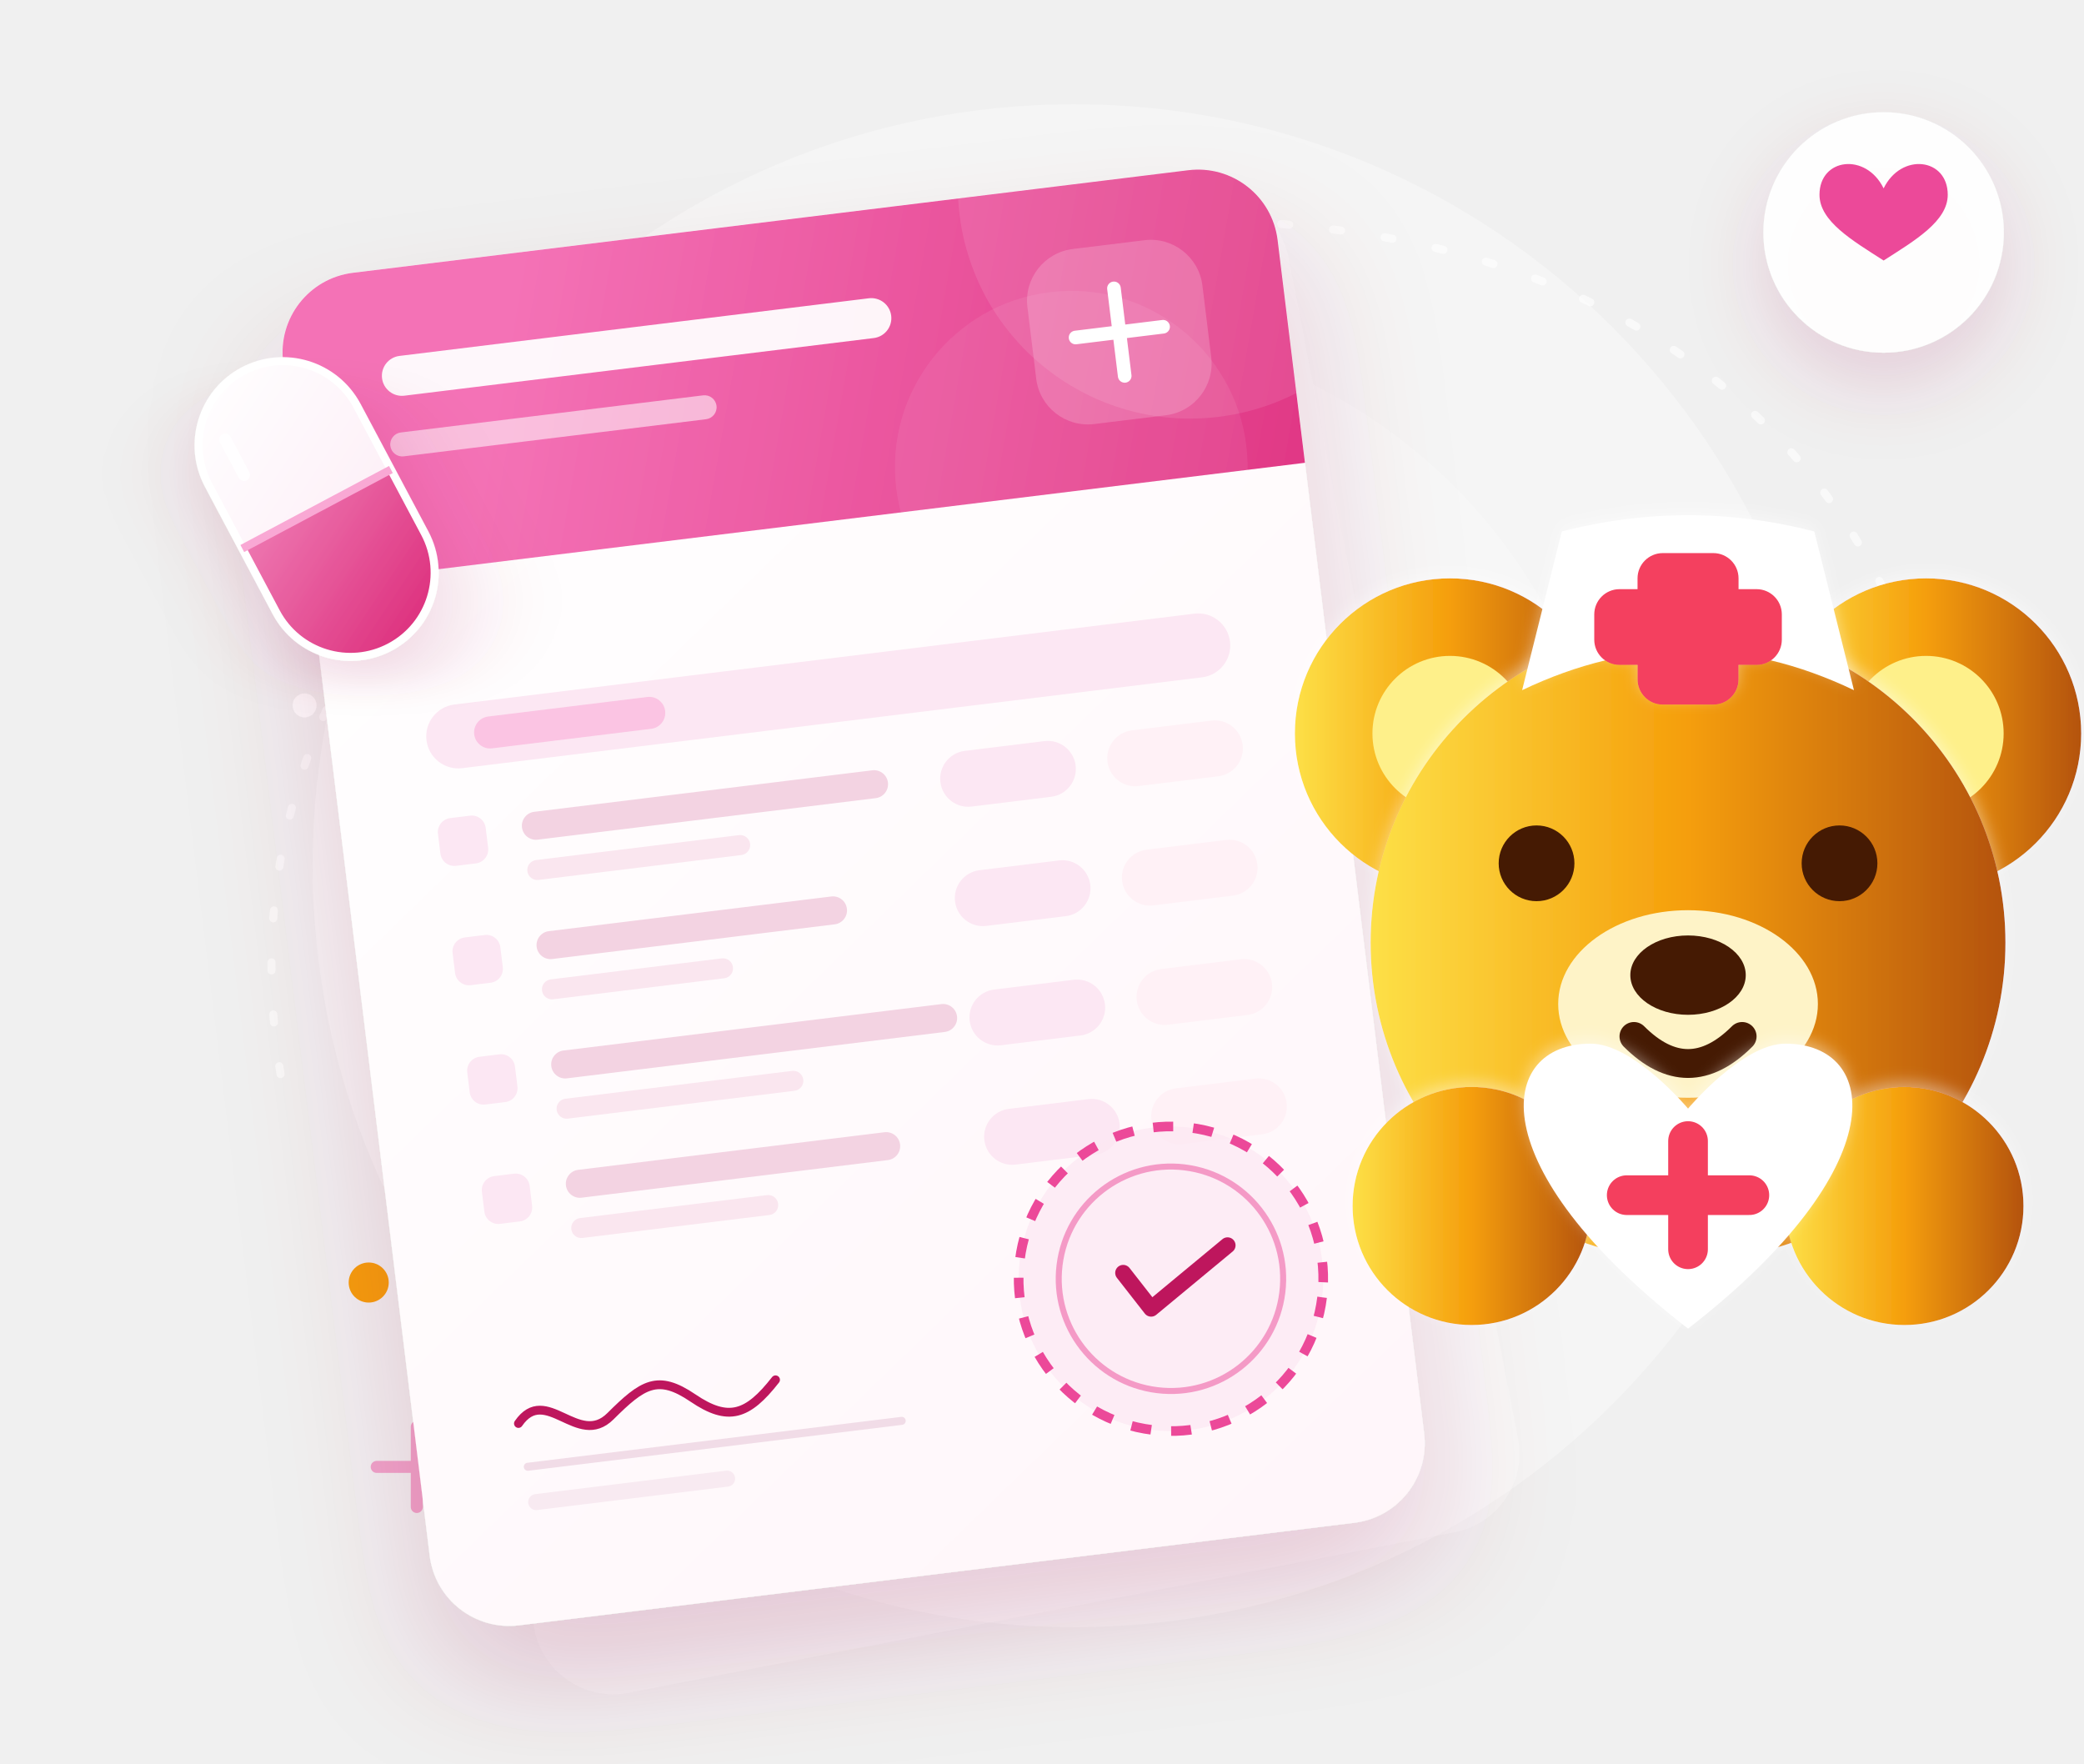
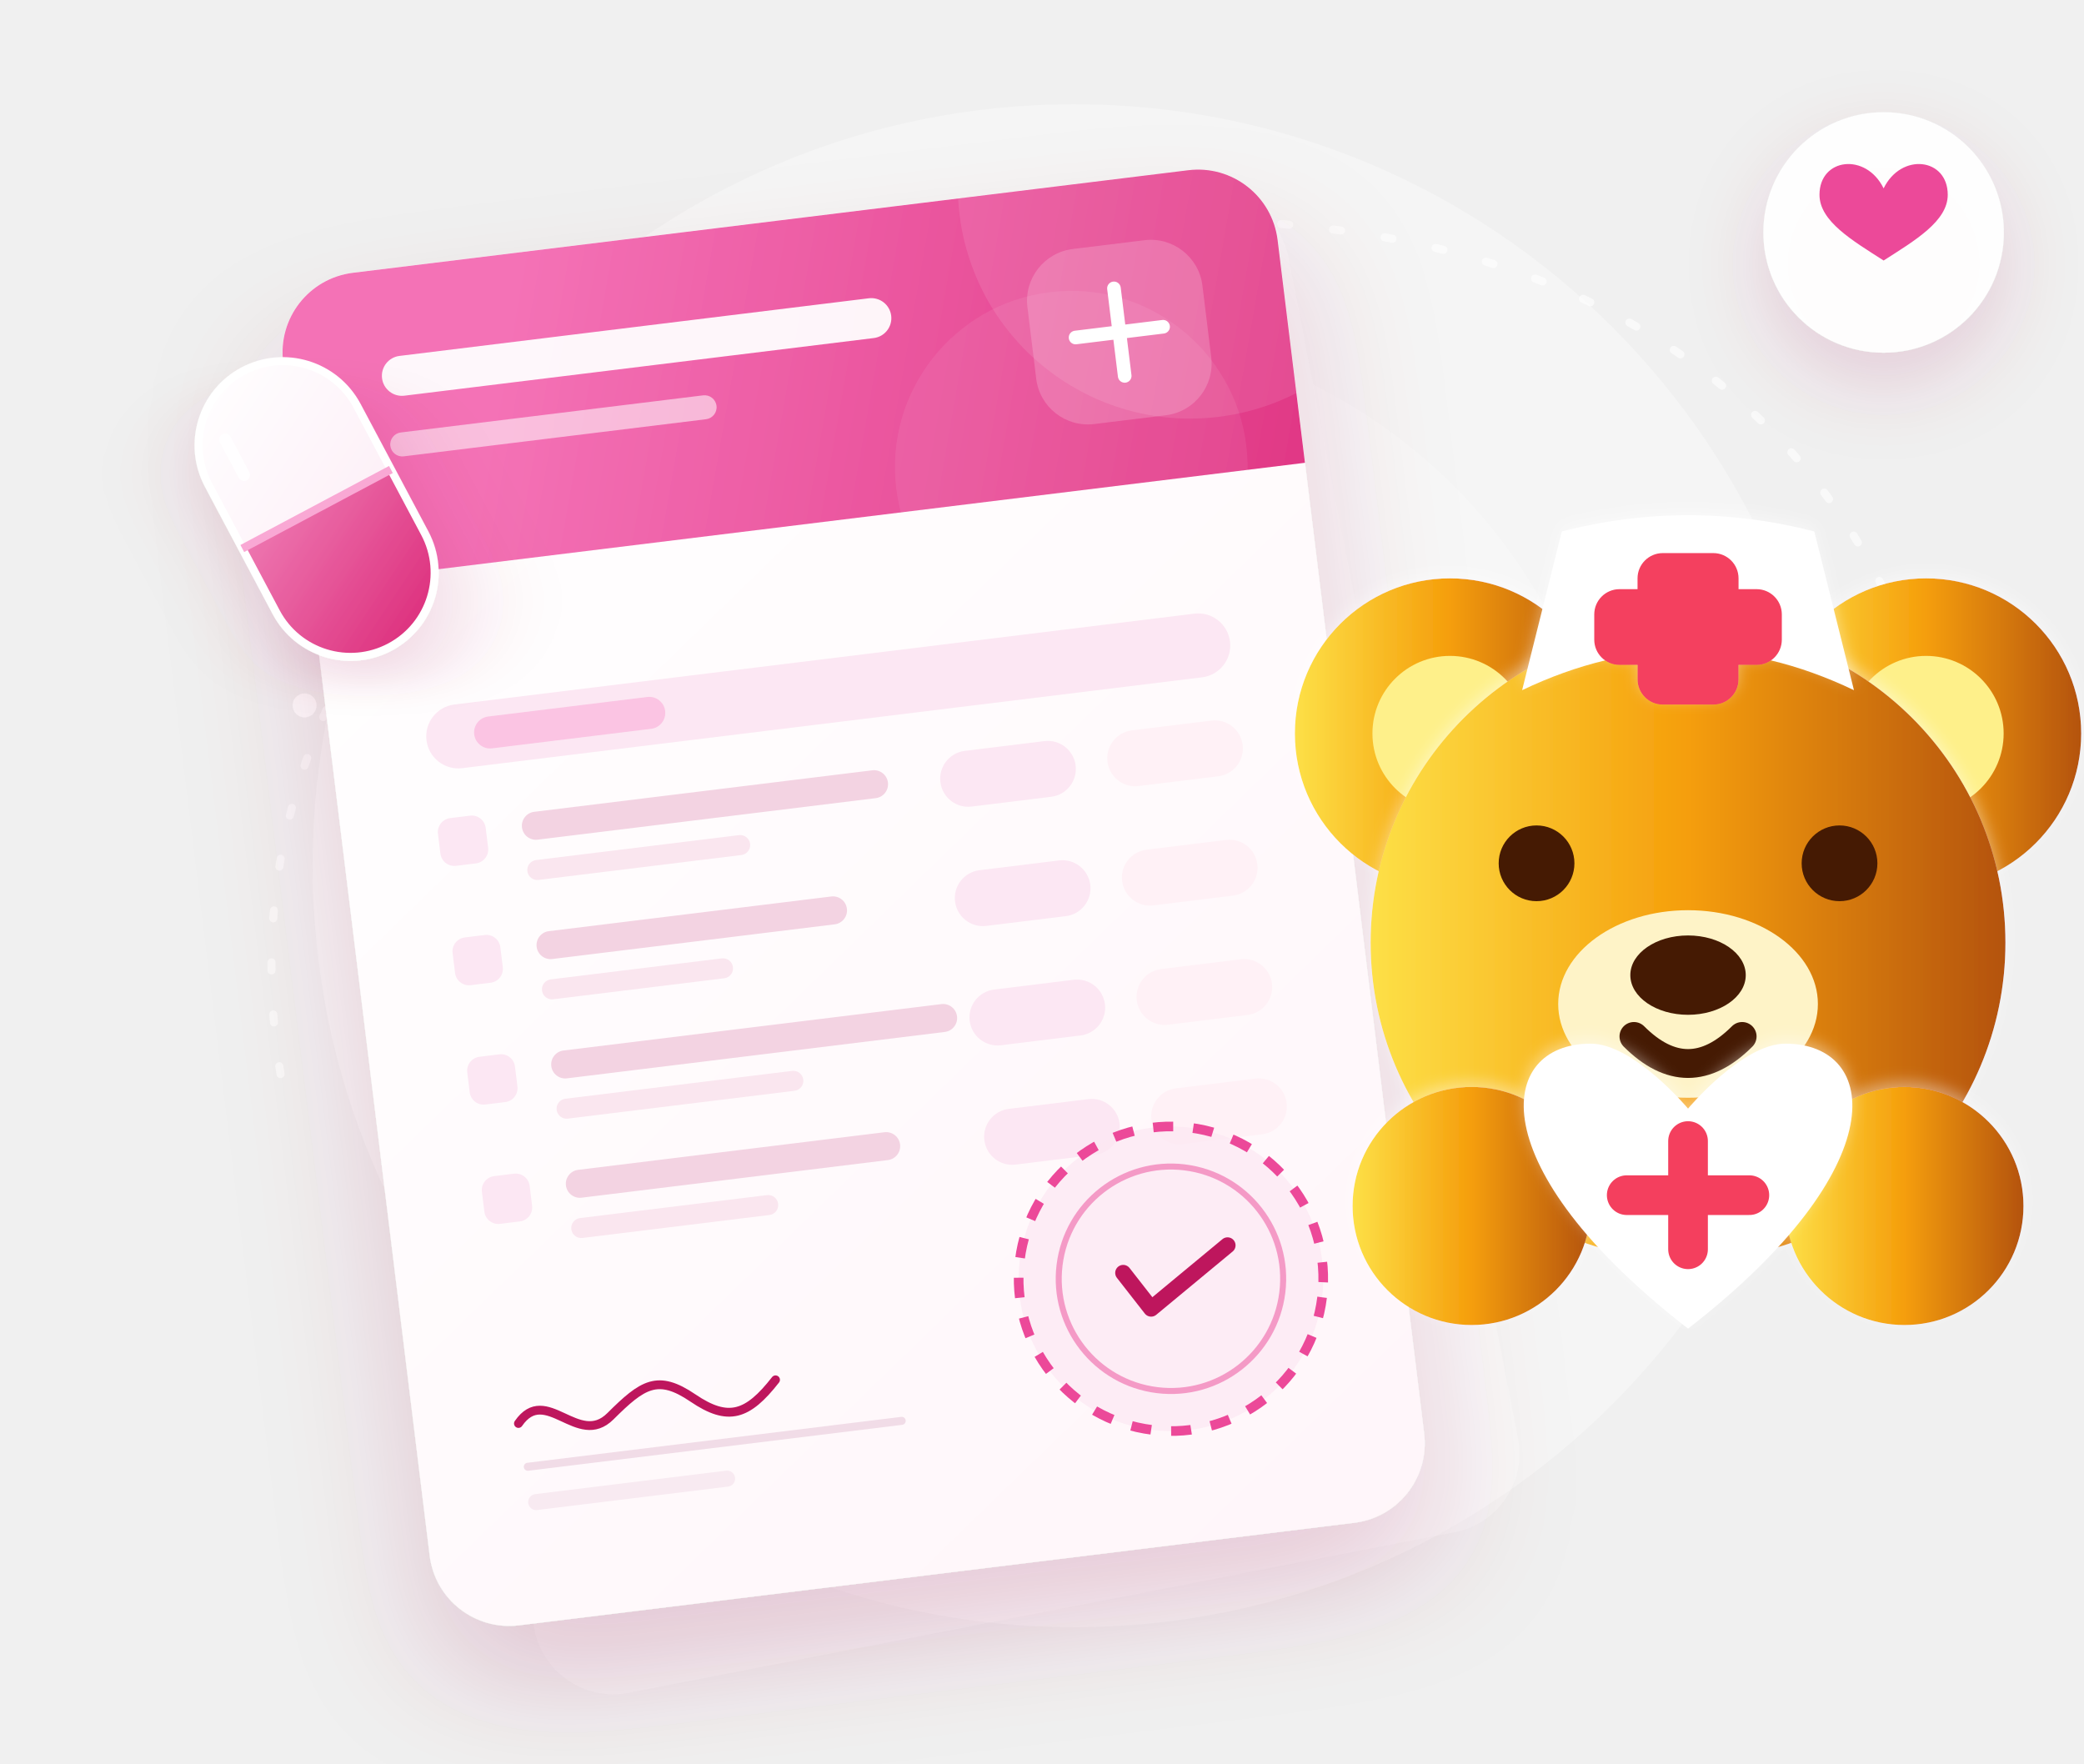
<svg xmlns="http://www.w3.org/2000/svg" class="login-illustration" viewBox="0 0 520 440" fill="none" role="img" aria-labelledby="lr-title">
  <defs>
    <linearGradient id="lr-paper" x1="150" y1="48" x2="400" y2="378" gradientUnits="userSpaceOnUse">
      <stop stop-color="#FFFFFF" />
      <stop offset="1" stop-color="#FFF5F9" />
    </linearGradient>
    <linearGradient id="lr-rose" x1="150" y1="54" x2="400" y2="130" gradientUnits="userSpaceOnUse">
      <stop stop-color="#F472B6" />
      <stop offset="1" stop-color="#DB2777" />
    </linearGradient>
    <linearGradient id="lr-bear">
      <stop stop-color="#FDE047" />
      <stop offset="0.5" stop-color="#F59E0B" />
      <stop offset="1" stop-color="#B45309" />
    </linearGradient>
    <linearGradient id="lr-capsule" x1="58" y1="88" x2="100" y2="166" gradientUnits="userSpaceOnUse">
      <stop stop-color="#FFFFFF" />
      <stop offset="1" stop-color="#FCE7F3" />
    </linearGradient>
    <linearGradient id="lr-capsule-fill" x1="58" y1="88" x2="100" y2="166" gradientUnits="userSpaceOnUse">
      <stop stop-color="#F9A8D4" />
      <stop offset="1" stop-color="#DB2777" />
    </linearGradient>
    <filter id="lr-shadow" x="-30%" y="-30%" width="160%" height="180%">
      <feDropShadow dx="0" dy="16" stdDeviation="16" flood-color="#9D174D" flood-opacity="0.18" />
    </filter>
    <filter id="lr-soft" x="-40%" y="-40%" width="180%" height="200%">
      <feDropShadow dx="0" dy="8" stdDeviation="10" flood-color="#9D174D" flood-opacity="0.16" />
    </filter>
    <filter id="lr-bear-emboss" x="-30%" y="-30%" width="160%" height="160%">
      <feDropShadow dx="0" dy="5" stdDeviation="6" flood-color="#000000" flood-opacity="0.3" />
      <feDropShadow dx="0" dy="-3" stdDeviation="4" flood-color="#FFFFFF" flood-opacity="0.4" />
    </filter>
    <clipPath id="lr-paper-clip">
      <rect x="88" y="54" width="250" height="340" rx="20" />
    </clipPath>
    <clipPath id="lr-capsule-clip">
      <rect x="58" y="88" width="42" height="78" rx="21" />
    </clipPath>
  </defs>
  <circle cx="268" cy="216" r="190" fill="#FFFFFF" fill-opacity="0.32" />
  <circle cx="268" cy="216" r="134" fill="#FFFFFF" fill-opacity="0.2" />
  <path d="M70 268C48 136 190 36 338 58C462 76 512 182 478 302" stroke="#FFFFFF" stroke-opacity="0.62" stroke-width="2" stroke-linecap="round" stroke-dasharray="2 11" />
-   <circle cx="92" cy="320" r="5" fill="#F59E0B" />
  <circle cx="472" cy="192" r="4" fill="#EC4899" fill-opacity="0.7" />
  <circle cx="76" cy="176" r="3" fill="#FFFFFF" fill-opacity="0.9" />
  <circle cx="448" cy="270" r="3" fill="#FFFFFF" fill-opacity="0.85" />
-   <path d="M104 356v20M94 366h20" stroke="#EC4899" stroke-opacity="0.45" stroke-width="3" stroke-linecap="round" />
-   <path d="M484 148v12M478 154h12" stroke="#F59E0B" stroke-opacity="0.55" stroke-width="2.6" stroke-linecap="round" />
  <g transform="rotate(-11 213 224)" opacity="0.5">
    <rect x="100" y="68" width="250" height="340" rx="20" fill="#FFFFFF" fill-opacity="0.55" />
  </g>
  <g transform="rotate(-7 213 224)" filter="url(#lr-shadow)">
    <rect x="88" y="54" width="250" height="340" rx="20" fill="url(#lr-paper)" />
    <g clip-path="url(#lr-paper-clip)">
      <path d="M108 54h210a20 20 0 0 1 20 20v56H88V74a20 20 0 0 1 20-20Z" fill="url(#lr-rose)" />
      <circle cx="318" cy="58" r="58" fill="#FFFFFF" fill-opacity="0.1" />
      <circle cx="280" cy="124" r="44" fill="#FFFFFF" fill-opacity="0.07" />
      <rect x="112" y="76" width="128" height="10" rx="5" fill="#FFFFFF" fill-opacity="0.94" />
      <rect x="112" y="95" width="82" height="6" rx="3" fill="#FFFFFF" fill-opacity="0.55" />
      <rect x="274" y="70" width="44" height="44" rx="13" fill="#FFFFFF" fill-opacity="0.18" />
      <path d="M296 81v22M285 92h22" stroke="#FFFFFF" stroke-width="3.4" stroke-linecap="round" />
      <rect x="112" y="164" width="202" height="16" rx="8" fill="#FCE7F3" />
      <rect x="124" y="168" width="48" height="8" rx="4" fill="#F9A8D4" fill-opacity="0.55" />
      <g>
        <rect x="112" y="192" width="12" height="12" rx="3.5" fill="#FCE7F3" />
        <rect x="133" y="193" width="92" height="7" rx="3.5" fill="#F3D3E2" />
        <rect x="133" y="205" width="56" height="5" rx="2.5" fill="#FAE6EF" />
        <rect x="238" y="191" width="34" height="14" rx="7" fill="#FCE7F3" />
        <rect x="280" y="191" width="34" height="14" rx="7" fill="#FFF1F6" />
      </g>
      <g>
        <rect x="112" y="222" width="12" height="12" rx="3.5" fill="#FCE7F3" />
        <rect x="133" y="223" width="78" height="7" rx="3.5" fill="#F3D3E2" />
        <rect x="133" y="235" width="48" height="5" rx="2.5" fill="#FAE6EF" />
        <rect x="238" y="221" width="34" height="14" rx="7" fill="#FCE7F3" />
        <rect x="280" y="221" width="34" height="14" rx="7" fill="#FFF1F6" />
      </g>
      <g>
        <rect x="112" y="252" width="12" height="12" rx="3.5" fill="#FCE7F3" />
        <rect x="133" y="253" width="102" height="7" rx="3.5" fill="#F3D3E2" />
        <rect x="133" y="265" width="62" height="5" rx="2.5" fill="#FAE6EF" />
        <rect x="238" y="251" width="34" height="14" rx="7" fill="#FCE7F3" />
        <rect x="280" y="251" width="34" height="14" rx="7" fill="#FFF1F6" />
      </g>
      <g>
        <rect x="112" y="282" width="12" height="12" rx="3.5" fill="#FCE7F3" />
        <rect x="133" y="283" width="84" height="7" rx="3.5" fill="#F3D3E2" />
        <rect x="133" y="295" width="52" height="5" rx="2.5" fill="#FAE6EF" />
        <rect x="238" y="281" width="34" height="14" rx="7" fill="#FCE7F3" />
        <rect x="280" y="281" width="34" height="14" rx="7" fill="#FFF1F6" />
      </g>
      <path d="M114 344c8-9 14 8 23 1s13-9 21-2 13 6 21-2" stroke="#BE185D" stroke-width="2.2" stroke-linecap="round" />
      <rect x="114" y="354" width="96" height="2" rx="1" fill="#F1DCE7" />
      <rect x="114" y="362" width="52" height="4" rx="2" fill="#F8EAF1" />
      <g transform="rotate(14 280 328)">
        <circle cx="280" cy="328" r="38" fill="#FCE7F3" fill-opacity="0.7" stroke="#EC4899" stroke-width="2.4" stroke-dasharray="5 5" />
        <circle cx="280" cy="328" r="28" stroke="#EC4899" stroke-opacity="0.5" stroke-width="1.5" />
        <path d="M268 328l8 8 17-18" stroke="#BE185D" stroke-width="4" stroke-linecap="round" stroke-linejoin="round" />
      </g>
    </g>
  </g>
  <g transform="translate(306 120) scale(0.45)">
    <g fill="url(#lr-bear)" filter="url(#lr-bear-emboss)">
      <circle cx="124" cy="140" r="86" />
      <circle cx="388" cy="140" r="86" />
    </g>
    <circle cx="124" cy="140" r="43" fill="#FEF08A" />
    <circle cx="388" cy="140" r="43" fill="#FEF08A" />
    <circle cx="256" cy="256" r="176" fill="url(#lr-bear)" filter="url(#lr-bear-emboss)" />
    <g filter="url(#lr-bear-emboss)">
      <path d="M 164 116 Q 256 72 348 116 L 326 28 Q 256 10 186 28 Z" fill="#FFFFFF" />
      <rect x="228" y="40" width="56" height="84" rx="14" fill="#F43F5E" />
      <rect x="204" y="60" width="104" height="42" rx="14" fill="#F43F5E" />
    </g>
    <ellipse cx="256" cy="290" rx="72" ry="52" fill="#FEF3C7" />
    <ellipse cx="256" cy="274" rx="32" ry="22" fill="#451A03" />
    <path d="M 226 308 Q 256 338 286 308" stroke="#451A03" stroke-width="16" fill="none" stroke-linecap="round" />
    <circle cx="172" cy="212" r="21" fill="#451A03" />
    <circle cx="340" cy="212" r="21" fill="#451A03" />
    <circle cx="136" cy="402" r="66" fill="url(#lr-bear)" filter="url(#lr-bear-emboss)" />
    <circle cx="376" cy="402" r="66" fill="url(#lr-bear)" filter="url(#lr-bear-emboss)" />
    <g filter="url(#lr-bear-emboss)">
      <path d="M 256 470 C 140 380, 150 312, 202 312 C 226 312, 256 348, 256 348 C 256 348, 286 312, 310 312 C 362 312, 372 380, 256 470 Z" fill="#FFFFFF" />
    </g>
    <path d="M 256 366 V 426 M 222 396 H 290" stroke="#F43F5E" stroke-width="22" stroke-linecap="round" />
  </g>
  <g transform="rotate(-28 79 127)" filter="url(#lr-soft)">
    <rect x="58" y="88" width="42" height="78" rx="21" fill="url(#lr-capsule)" />
    <g clip-path="url(#lr-capsule-clip)">
      <path d="M58 127h42v18a21 21 0 0 1-42 0Z" fill="url(#lr-capsule-fill)" />
      <path d="M67 101v10" stroke="#FFFFFF" stroke-opacity="0.85" stroke-width="3" stroke-linecap="round" />
    </g>
    <rect x="58" y="88" width="42" height="78" rx="21" stroke="#FFFFFF" stroke-width="2" />
    <path d="M58 127h42" stroke="#F9A8D4" stroke-width="2" />
  </g>
  <g filter="url(#lr-soft)">
    <circle cx="470" cy="58" r="30" fill="#FFFFFF" fill-opacity="0.94" />
    <path d="M470 47c-4.4-9-16-7.6-16 1.6 0 6.6 8.2 11.4 16 16.4 7.8-5 16-9.8 16-16.4 0-9.2-11.6-10.6-16-1.6Z" fill="#EC4899" />
  </g>
</svg>
